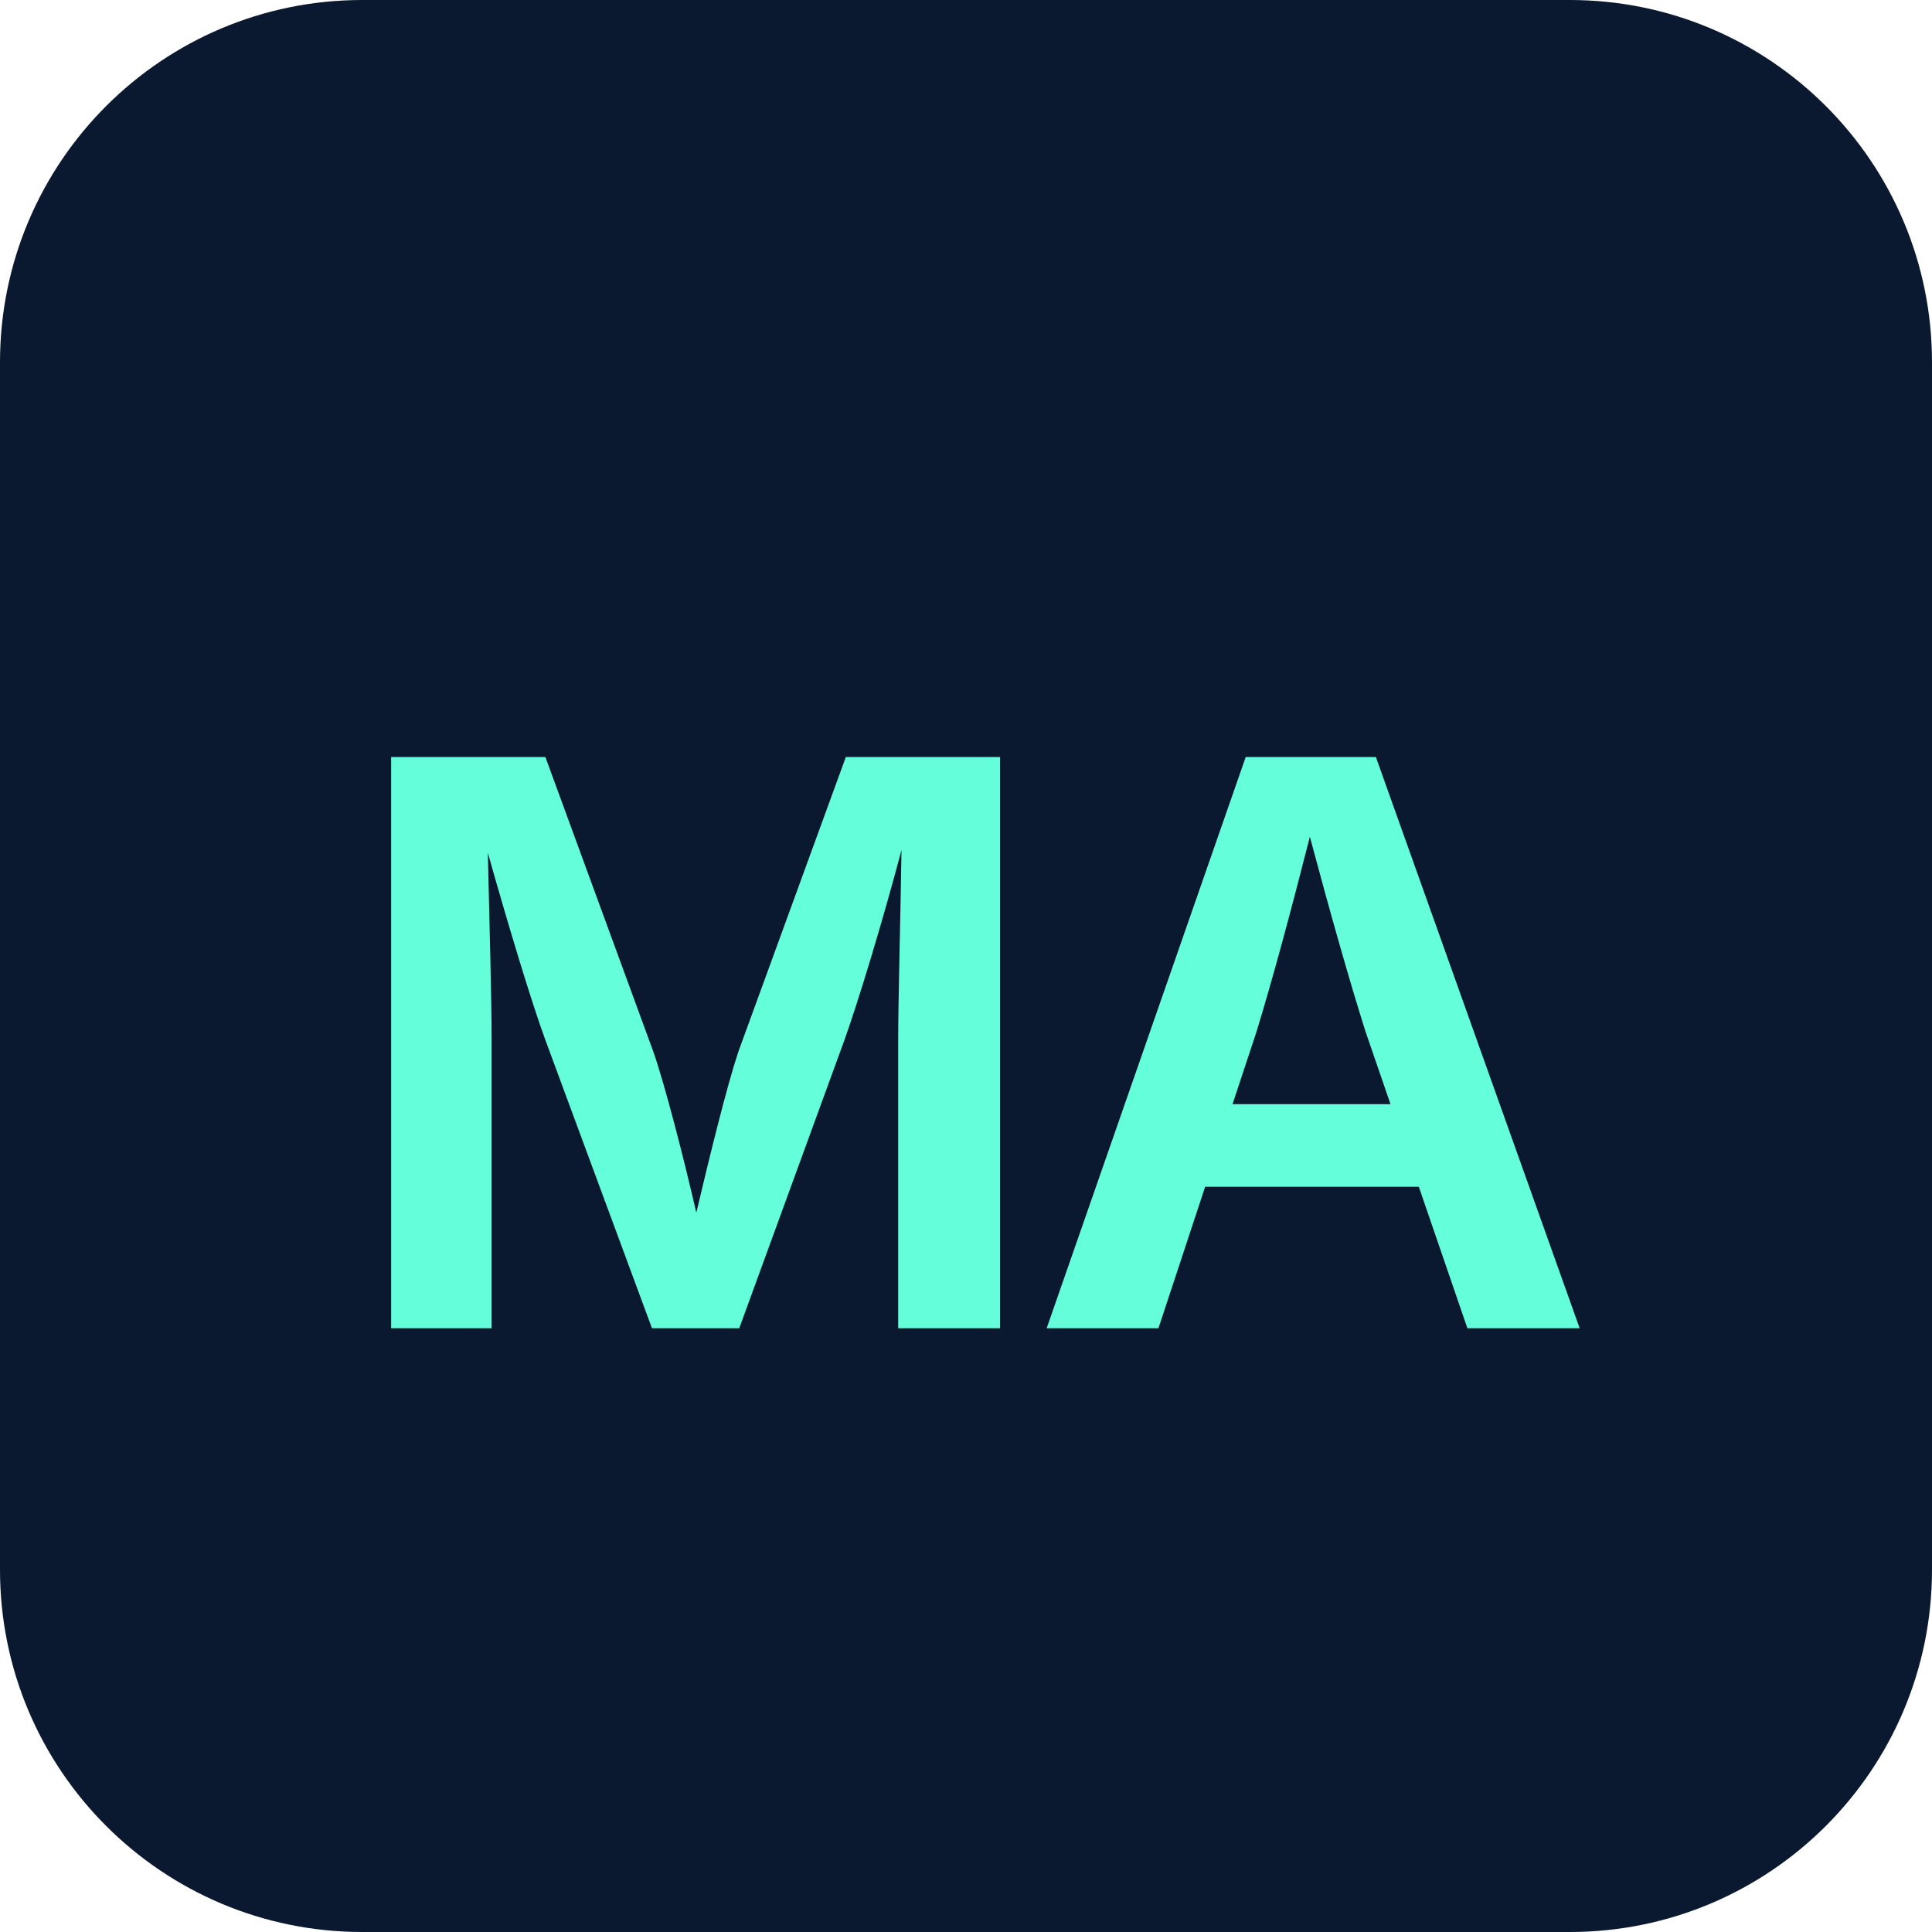
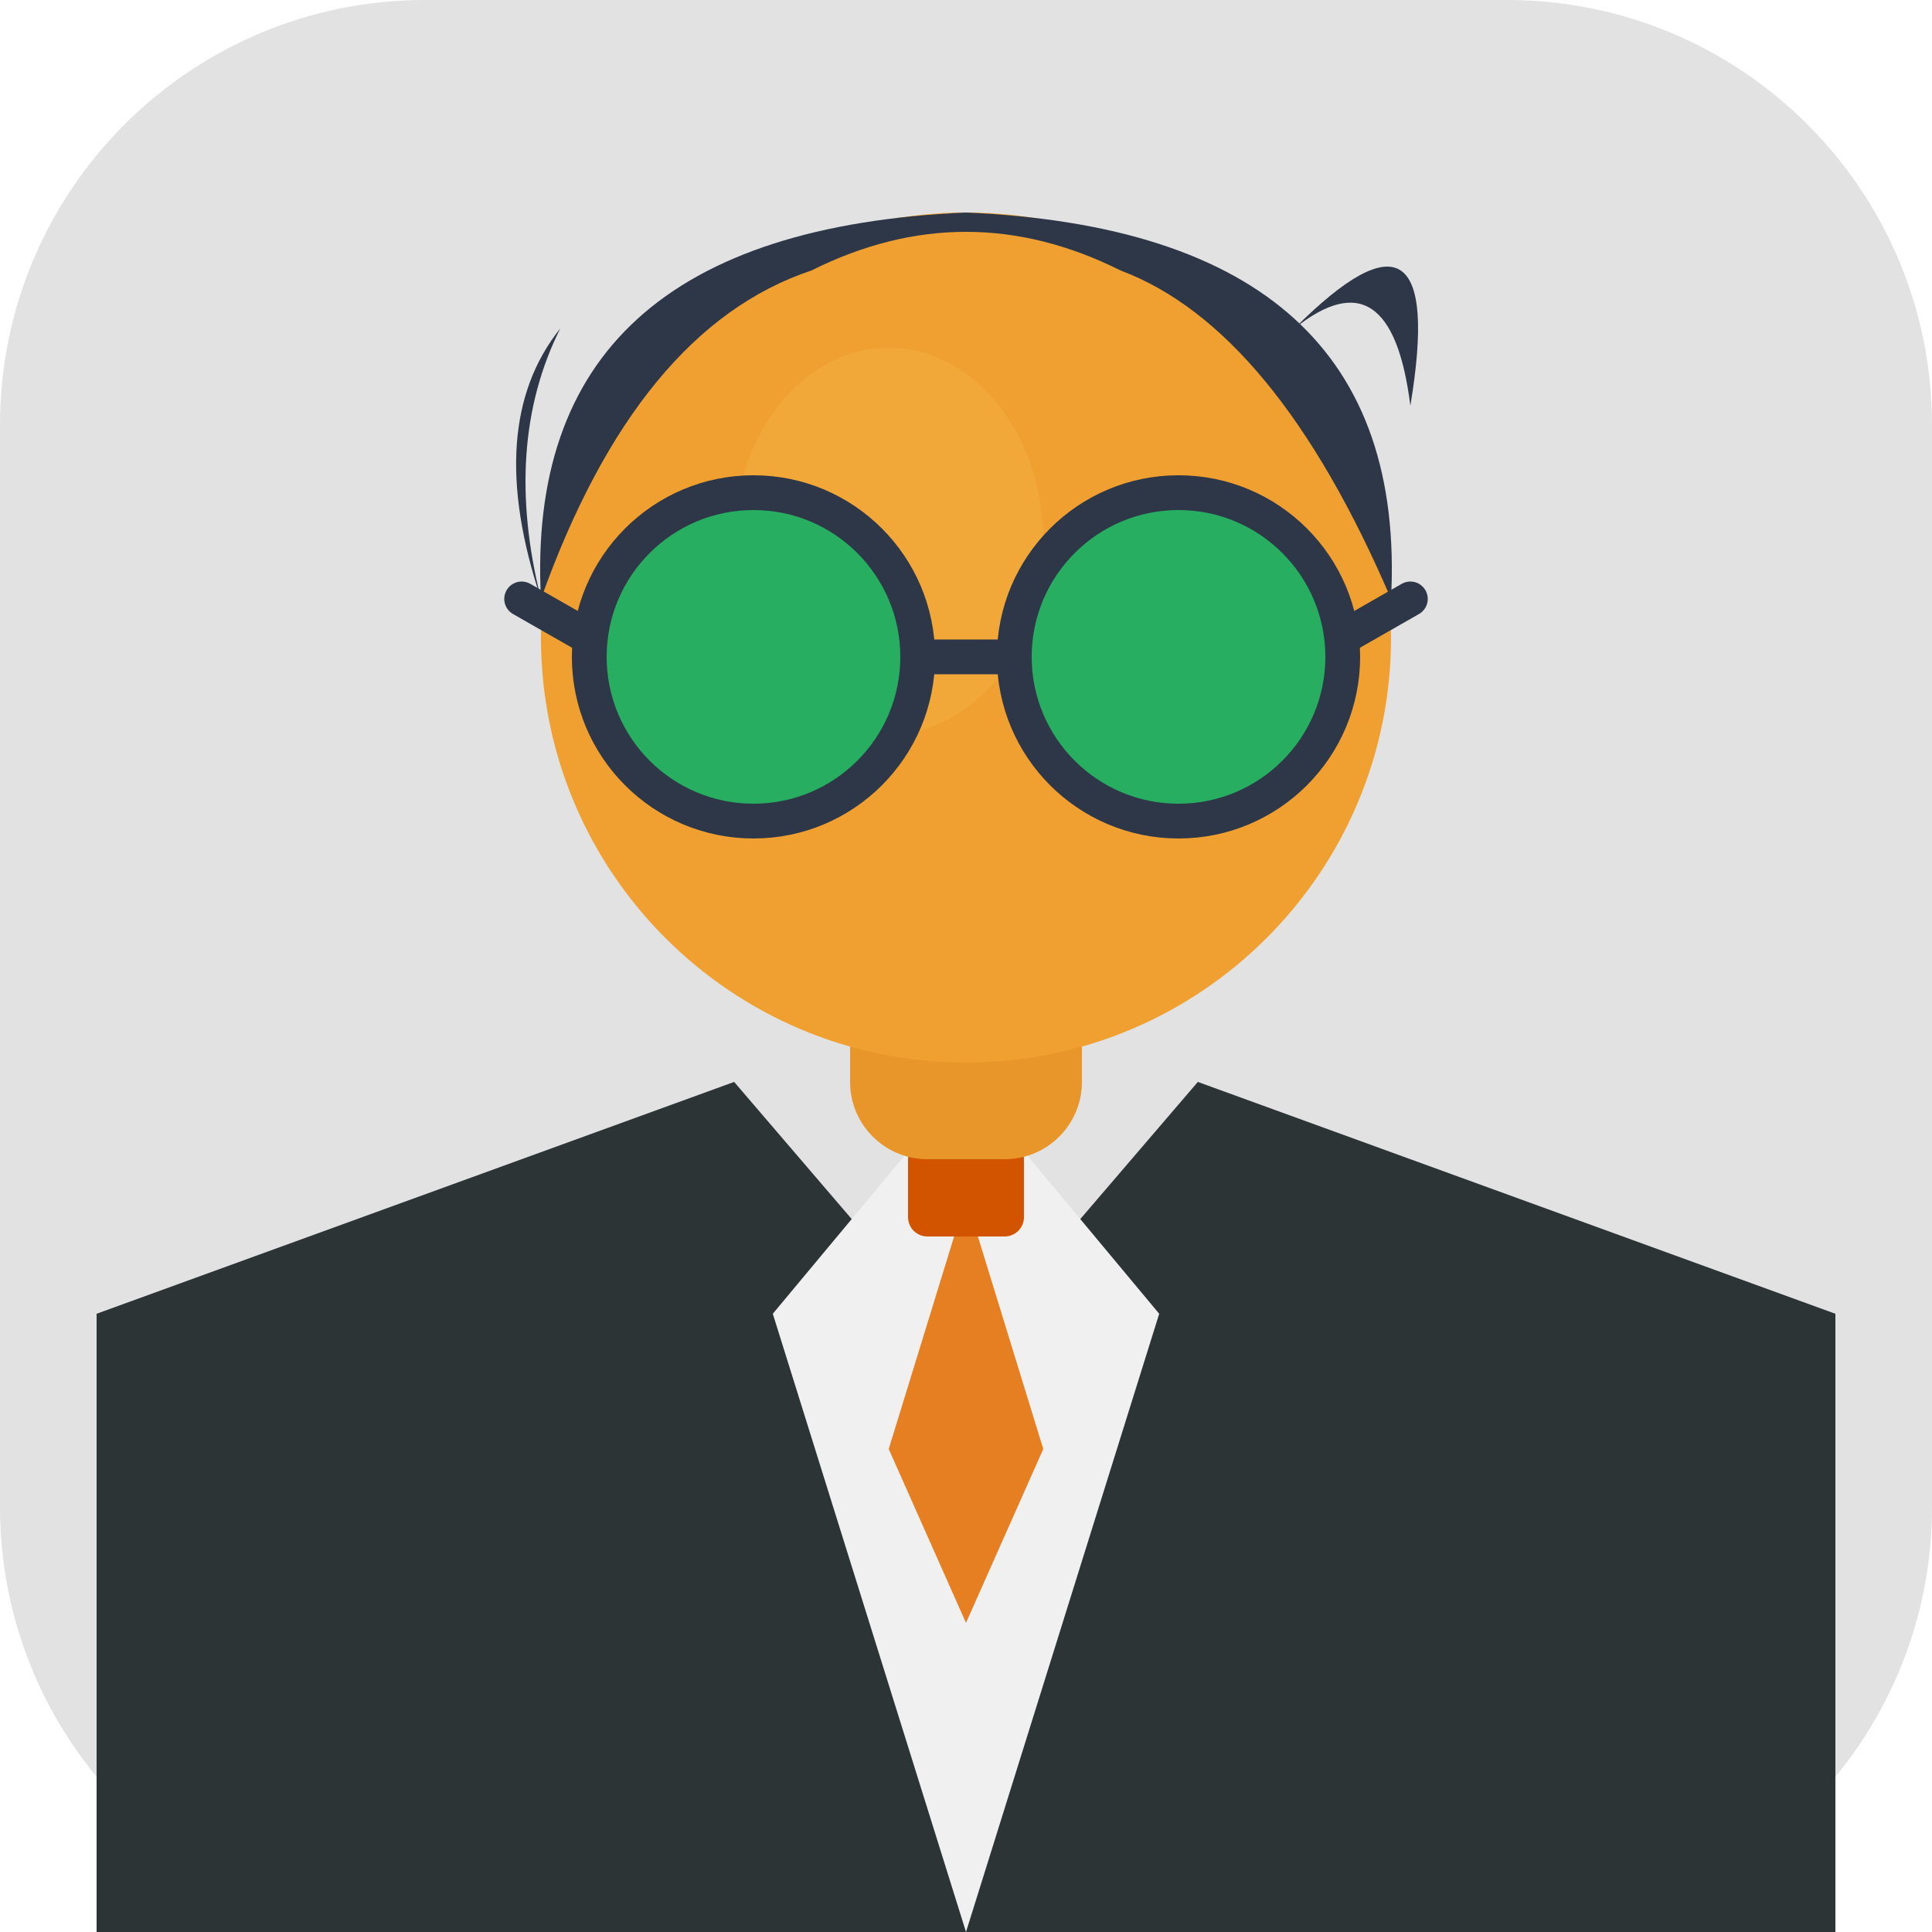
- <svg xmlns="http://www.w3.org/2000/svg" viewBox="0 0 64 64" width="64" height="64">
-   <rect width="64" height="64" rx="12" fill="#0a192f" />
-   <text x="32" y="44" font-family="'Inter', 'SF Pro Display', system-ui, sans-serif" font-size="26" font-weight="600" fill="#64ffda" text-anchor="middle" letter-spacing="-1">MA</text>
+ <svg xmlns="http://www.w3.org/2000/svg" viewBox="0 0 100 100" width="100" height="100">
+   <rect width="100" height="100" rx="22" fill="#e2e2e2" />
+   <path d="M5 100 L5 68 L38 56 L50 70 L50 100 Z" fill="#2d3436" />
+   <path d="M95 100 L95 68 L62 56 L50 70 L50 100 Z" fill="#2d3436" />
+   <path d="M50 56 L40 68 L50 100 L60 68 Z" fill="#f0f0f0" />
+   <path d="M50 62 L46 75 L50 84 L54 75 Z" fill="#e67e22" />
+   <rect x="47" y="59" width="6" height="5" rx="1" fill="#d35400" />
+   <rect x="44" y="46" width="12" height="14" rx="4" fill="#e8952a" />
+   <circle cx="50" cy="33" r="22" fill="#f0a030" />
+   <ellipse cx="46" cy="28" rx="8" ry="10" fill="#f5b84a" opacity="0.35" />
+   <path d="M28 31 Q27 12 50 11 Q73 12 72 31 Q66 17 58 14 Q50 10 42 14 Q33 17 28 31Z" fill="#2d3748" />
+   <path d="M67 17 Q75 9 73 21 Q72 13 67 17Z" fill="#2d3748" />
+   <path d="M28 31 Q25 22 29 17 Q26 23 28 31Z" fill="#2d3748" />
+   <circle cx="39" cy="34" r="8.5" fill="#27ae60" />
+   <circle cx="39" cy="34" r="8.5" fill="none" stroke="#2d3748" stroke-width="1.8" />
+   <circle cx="61" cy="34" r="8.5" fill="#27ae60" />
+   <circle cx="61" cy="34" r="8.5" fill="none" stroke="#2d3748" stroke-width="1.8" />
+   <line x1="47.5" y1="34" x2="52.5" y2="34" stroke="#2d3748" stroke-width="1.8" />
+   <line x1="30.5" y1="33" x2="27" y2="31" stroke="#2d3748" stroke-width="1.8" stroke-linecap="round" />
+   <line x1="69.5" y1="33" x2="73" y2="31" stroke="#2d3748" stroke-width="1.8" stroke-linecap="round" />
</svg>
